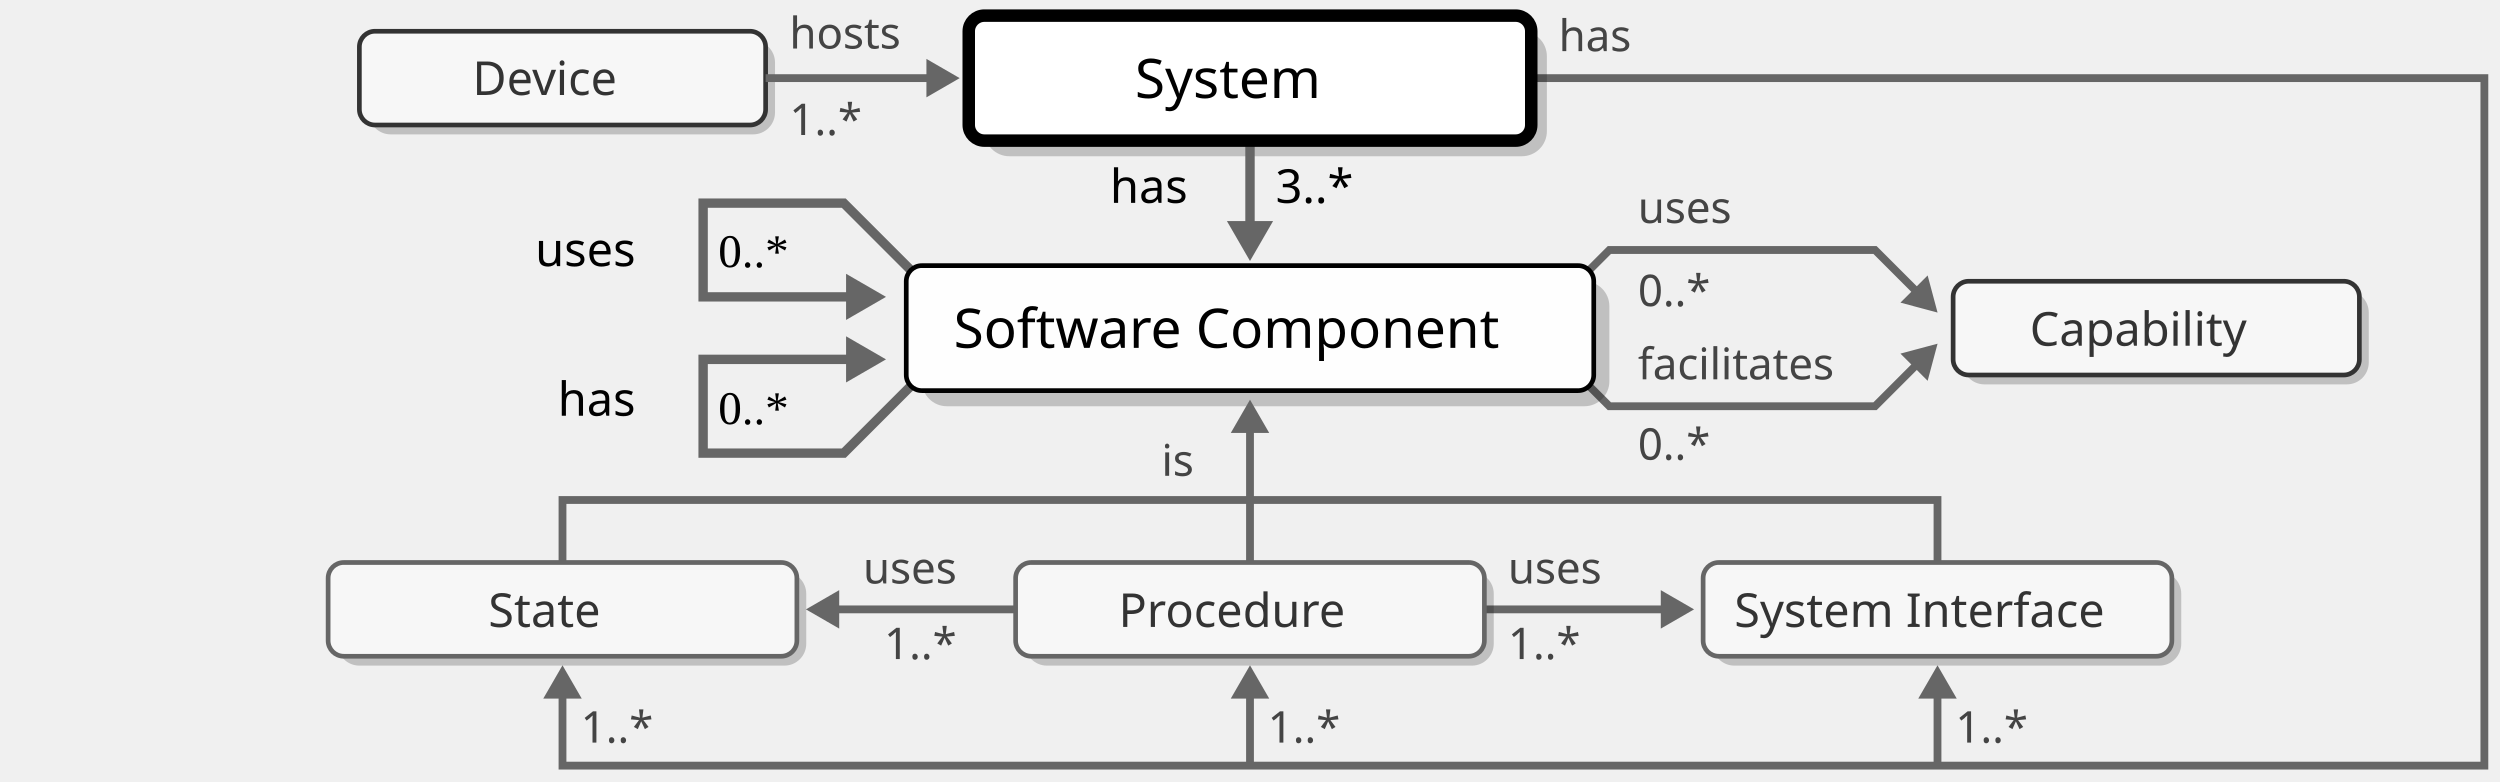
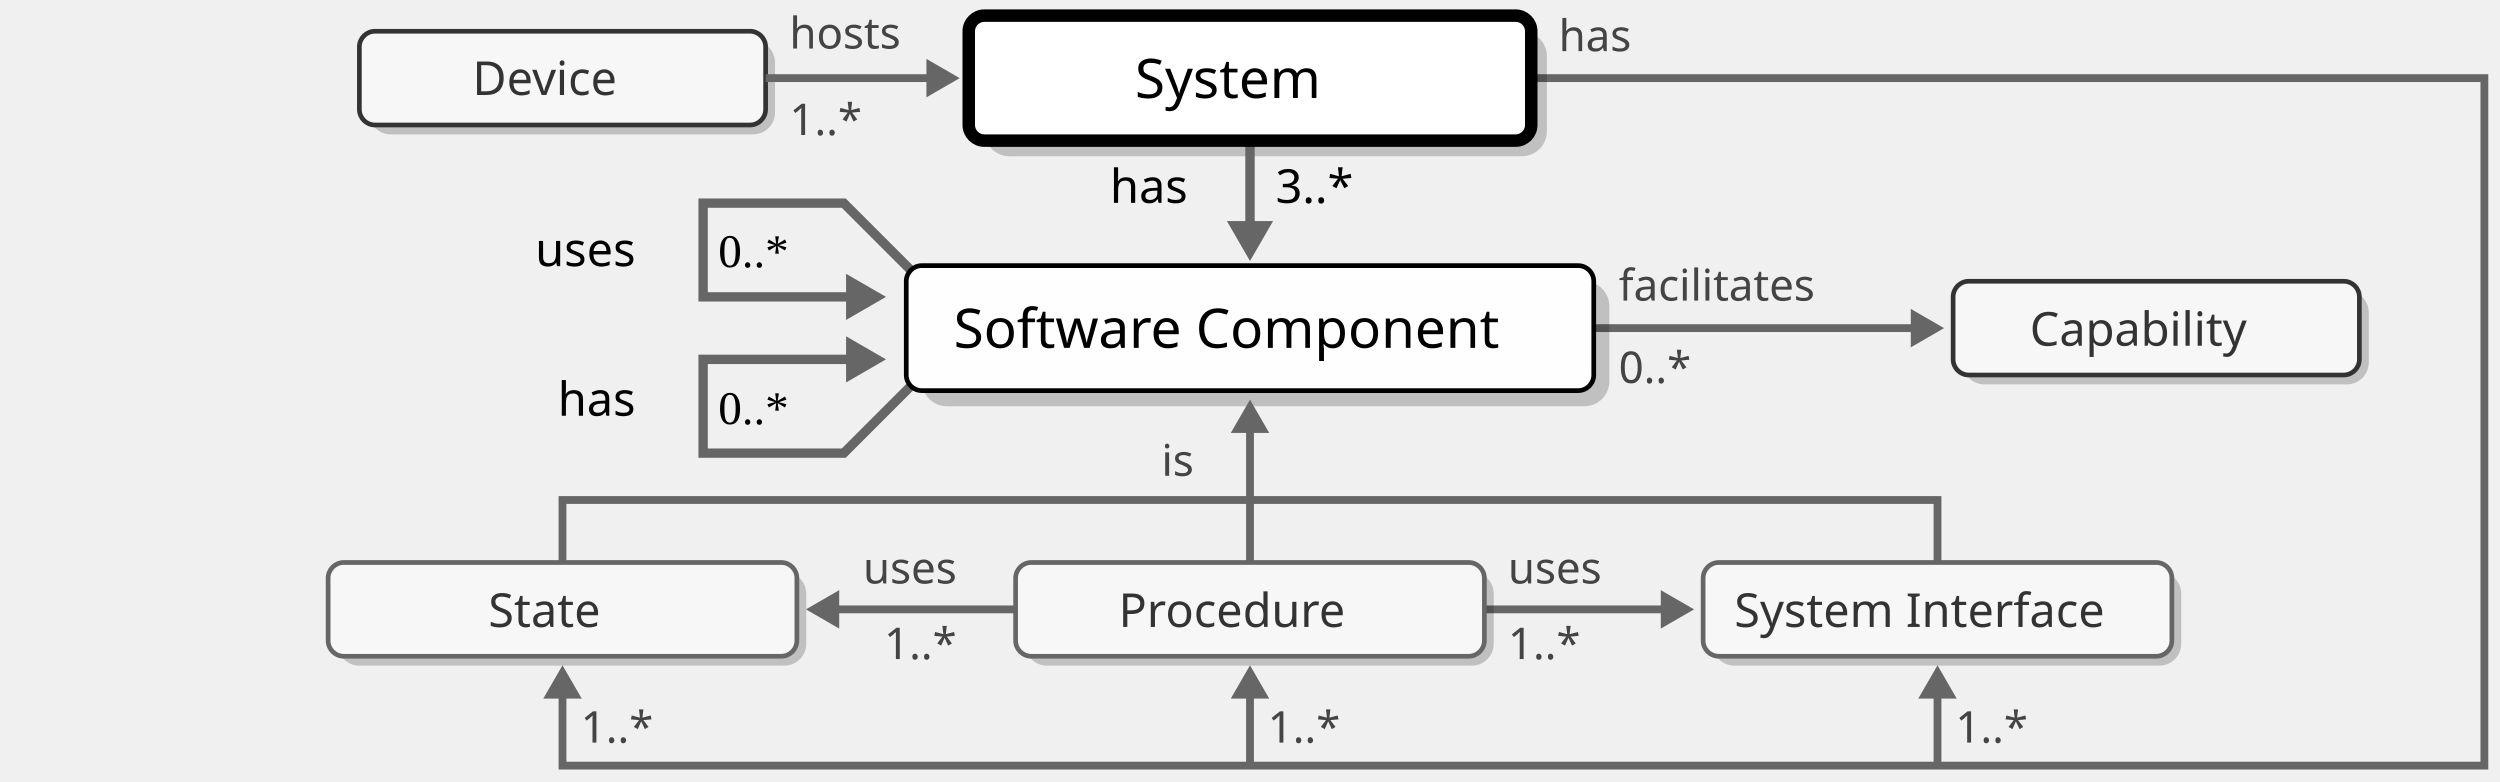
<svg xmlns="http://www.w3.org/2000/svg" xmlns:xlink="http://www.w3.org/1999/xlink" width="160mm" height="50mm" version="1.1" viewBox="0 0 160 50" id="svg162">
  <defs id="defs5">
    <marker id="a" overflow="visible" orient="auto">
      <path transform="scale(0.4)" d="M 5.77,0 -2.88,5 V -5 Z" fill="context-stroke" fill-rule="evenodd" stroke="context-stroke" stroke-width="1pt" id="path2" />
    </marker>
    <marker id="e" overflow="visible" orient="auto">
      <path transform="scale(0.4)" d="M 5.77,0 -2.88,5 V -5 Z" fill="context-stroke" fill-rule="evenodd" stroke="context-stroke" stroke-width="1pt" id="path824" />
    </marker>
    <marker id="a-2" overflow="visible" orient="auto">
      <path transform="scale(0.4)" d="M 5.77,0 -2.88,5 V -5 Z" fill="context-stroke" fill-rule="evenodd" stroke="context-stroke" stroke-width="1pt" id="path2-3" />
    </marker>
    <marker id="a-3" overflow="visible" orient="auto">
      <path transform="scale(0.4)" d="M 5.77,0 -2.88,5 V -5 Z" fill="context-stroke" fill-rule="evenodd" stroke="context-stroke" stroke-width="1pt" id="path2-2" />
    </marker>
    <marker id="b" overflow="visible" orient="auto">
      <path transform="scale(0.4)" d="M 5.77,0 -2.88,5 V -5 Z" fill="context-stroke" fill-rule="evenodd" stroke="context-stroke" stroke-width="1pt" id="path824-4" />
    </marker>
    <marker id="e-0" overflow="visible" orient="auto">
      <path transform="scale(0.4)" d="M 5.77,0 -2.88,5 V -5 Z" fill="context-stroke" fill-rule="evenodd" stroke="context-stroke" stroke-width="1pt" id="path824-9" />
    </marker>
    <marker id="a-0" overflow="visible" orient="auto">
      <path transform="scale(0.4)" d="M 5.77,0 -2.88,5 V -5 Z" fill="context-stroke" fill-rule="evenodd" stroke="context-stroke" stroke-width="1pt" id="path2-5" />
    </marker>
    <marker id="a-34" overflow="visible" orient="auto">
      <path transform="scale(0.4)" d="M 5.77,0 -2.88,5 V -5 Z" fill="context-stroke" fill-rule="evenodd" stroke="context-stroke" stroke-width="1pt" id="path2-0" />
    </marker>
  </defs>
+   <path d="m 102,21 h 21" marker-end="url(#a)" id="use8791" style="fill:none;stroke:#666666;stroke-width:0.5;stroke-miterlimit:4;stroke-dasharray:none" />
  <use x="0" y="0" xlink:href="#use1449" id="use8873" transform="translate(102,16)" width="100%" height="100%" />
-   <use x="0" y="0" xlink:href="#path1521" id="use8791" transform="matrix(1,0,0,-1,-1.0100002e-6,42)" width="100%" height="100%" />
  <path d="m 59,24 -5,5 -9,-1e-6 L 45,23 l 10,0" fill="none" marker-end="url(#e-0)" stroke="#666666" stroke-width=".667" id="path1634" style="stroke-width:0.6;stroke-miterlimit:4;stroke-dasharray:none;marker-end:url(#e-0)" />
  <text x="43.016" y="26.606" font-family="sans-serif" font-size="2.9px" stroke-width="0.265" style="font-size:3px;line-height:1.25" xml:space="preserve" id="text1638">
    <tspan x="43.016" y="26.606" font-size="2.9px" stroke-width="0.265" text-align="end" text-anchor="end" id="tspan1636" style="font-size:3px;fill:#000000;fill-opacity:1">has</tspan>
  </text>
  <text x="57.528" y="27.144" style="font-size:3px;line-height:1.25" xml:space="preserve" id="text1642">
    <tspan x="52.723" y="27.144" font-size="2.9px" stroke-width="0.265" text-align="end" text-anchor="end" id="tspan1640" style="font-size:3px;fill:#000000;fill-opacity:1">0..*</tspan>
  </text>
  <path d="m 59,18 -5,-5 L 45,13 l -10e-7,6 10,1e-6" fill="none" marker-end="url(#e-0)" stroke="#666666" stroke-width=".667" id="path9365" style="stroke-width:0.6;stroke-miterlimit:4;stroke-dasharray:none;marker-end:url(#e-0)" />
  <text x="43.016" y="17.031" font-family="sans-serif" font-size="2.9px" stroke-width="0.265" style="font-size:3px;line-height:1.25" xml:space="preserve" id="text9369">
    <tspan x="43.016" y="17.031" font-size="2.9px" stroke-width="0.265" text-align="end" text-anchor="end" id="tspan9367" style="font-size:3px;fill:#000000;fill-opacity:1">uses</tspan>
  </text>
  <text x="57.528" y="17.09" style="font-size:3px;line-height:1.25" xml:space="preserve" id="text9373">
    <tspan x="52.723" y="17.09" font-size="2.9px" stroke-width="0.265" text-align="end" text-anchor="end" id="tspan9371" style="font-size:3px;fill:#000000;fill-opacity:1">0..*</tspan>
  </text>
  <path d="m 98,5 61,-1e-7 V 49 H 36 v -5" marker-end="url(#b)" id="path30161" style="fill:none;stroke:#666666;stroke-width:0.5;stroke-miterlimit:4;stroke-dasharray:none;stroke-opacity:1" />
  <path d="M 65,39 H 53" marker-end="url(#b)" id="path27305" style="fill:none;stroke:#666666;stroke-width:0.5;stroke-miterlimit:4;stroke-dasharray:none;stroke-opacity:1" />
-   <path d="m 101,18 2,-2 17,0 3,3" marker-end="url(#a)" id="path1521" style="fill:none;stroke:#666666;stroke-width:0.5;stroke-miterlimit:4;stroke-dasharray:none" />
  <g id="g8176" transform="translate(34,-8)">
    <rect id="rect8172" x="25" y="26" width="44" height="8" rx="1.6" fill="none" opacity="0.913" stroke="#000000" stroke-linejoin="round" stroke-width="0.333" style="opacity:1;fill:#000000;fill-opacity:0.2;stroke:none;stroke-width:0.8;stroke-miterlimit:4;stroke-dasharray:none" />
    <rect id="rect8174" x="24" y="25" width="44" height="8" rx="1" fill="none" opacity="0.913" stroke="#000000" stroke-linejoin="round" stroke-width="0.333" style="opacity:1;fill:#fefefe;fill-opacity:1;stroke-width:0.3;stroke-miterlimit:4;stroke-dasharray:none" />
  </g>
  <path d="M 80,36 V 27" marker-end="url(#a)" id="path6544" style="fill:none;stroke:#666666;stroke-width:0.5;stroke-miterlimit:4;stroke-dasharray:none" />
  <path style="fill:none;stroke:#666666;stroke-width:0.5;stroke-linecap:butt;stroke-linejoin:miter;stroke-miterlimit:4;stroke-dasharray:none;stroke-opacity:1" d="m 36,36 v -4 h 88 v 4" id="path6579" />
  <rect id="rect896" x="63" y="2" width="36" height="8" rx="1.6" fill="none" opacity="0.913" stroke="#000000" stroke-linejoin="round" stroke-width="0.333" style="opacity:1;fill:#000000;fill-opacity:0.2;stroke:none;stroke-width:0.8;stroke-miterlimit:4;stroke-dasharray:none" />
  <path d="M 80,9 V 15" marker-end="url(#a)" id="path6698" style="fill:none;stroke:#666666;stroke-width:0.6;stroke-miterlimit:4;stroke-dasharray:none" />
  <rect id="rect45004" x="62" y="1" width="36" height="8" rx="1" fill="none" opacity="0.913" stroke="#000000" stroke-linejoin="round" stroke-width="0.333" style="opacity:1;fill:#ffffff;fill-opacity:1;stroke-width:0.8;stroke-miterlimit:4;stroke-dasharray:none" />
  <text x="83.24" y="12.984" style="font-size:3px;line-height:1.25;font-family:sans-serif;stroke-width:0.265" xml:space="preserve" id="use32783">
    <tspan x="78.356" y="12.984" stroke-width="0.265" id="tspan6742" style="text-align:end;text-anchor:end">has</tspan>
  </text>
  <text x="81.634" y="12.984" style="font-size:3px;line-height:1.25;font-family:sans-serif;stroke-width:0.265" xml:space="preserve" id="text6752">
    <tspan x="81.634" y="12.984" stroke-width="0.265" id="tspan6750">3..*</tspan>
  </text>
  <text x="79.958" y="6.272" font-size="3.5px" style="line-height:1.25;font-family:sans-serif;stroke-width:0.265" xml:space="preserve" id="text44012">
    <tspan x="79.958" y="6.272" font-size="3.5px" stroke-width="0.265" text-align="center" text-anchor="middle" id="tspan44010">System</tspan>
  </text>
-   <text x="104.822" y="29.419" style="font-size:2.8px;line-height:1.25;font-family:sans-serif;stroke-width:0.265" xml:space="preserve" id="text1624">
-     <tspan x="104.822" y="29.419" stroke-width="0.265" id="tspan1622" style="font-size:2.8px;fill:#444444;fill-opacity:1">0..*</tspan>
+   <text x="103.595" y="24.509" style="font-size:2.8px;line-height:1.25;font-family:sans-serif;stroke-width:0.265" xml:space="preserve" id="text1624">
+     <tspan x="103.595" y="24.509" stroke-width="0.265" id="tspan1622" style="font-size:2.8px;fill:#444444;fill-opacity:1">0..*</tspan>
  </text>
  <path d="M 95,39 H 107" marker-end="url(#b)" id="path829" style="fill:none;stroke:#666666;stroke-width:0.5;stroke-miterlimit:4;stroke-dasharray:none;stroke-opacity:1" />
  <text x="96.51" y="37.342" font-size="3px" stroke-width="0.265" style="font-size:2.8px;line-height:1.25;font-family:sans-serif" xml:space="preserve" id="text874">
    <tspan x="96.51" y="37.342" stroke-width="0.265" id="tspan872" style="font-size:2.8px;fill:#444444;fill-opacity:1">uses</tspan>
  </text>
  <text x="96.51" y="42.179" font-size="3px" stroke-width="0.265" style="font-size:2.8px;line-height:1.25;font-family:sans-serif" xml:space="preserve" id="text2279">
    <tspan x="96.51" y="42.179" stroke-width="0.265" id="tspan2277" style="font-size:2.8px;fill:#444444;fill-opacity:1">1..*</tspan>
  </text>
  <text x="79.866" y="22.259" font-size="3.5px" style="line-height:1.25;font-family:sans-serif;stroke-width:0.265" xml:space="preserve" id="text4230">
    <tspan x="79.866" y="22.259" font-size="3.5px" stroke-width="0.265" text-align="center" text-anchor="middle" id="tspan4228">Software Component</tspan>
  </text>
  <text x="83.469" y="30.454" style="font-size:2.8px;line-height:1.25;font-family:sans-serif;stroke-width:0.265" xml:space="preserve" id="text7622">
    <tspan x="78.585" y="30.454" stroke-width="0.265" id="tspan7620" style="font-size:2.8px;text-align:end;text-anchor:end;fill:#444444;fill-opacity:1">is</tspan>
  </text>
  <g id="g2499-6" transform="translate(-71,35)">
    <rect id="rect2153-8" x="92.6" y="1.6" width="30" height="6" rx="1.4" fill="none" opacity="0.913" stroke="#000000" stroke-linejoin="round" stroke-width="0.333" style="opacity:1;fill:#000000;fill-opacity:0.2;stroke:none;stroke-width:0.297;stroke-miterlimit:4;stroke-dasharray:none;stroke-opacity:1" />
    <rect id="rect3080-9" x="92" y="1" width="30" height="6" rx="1" fill="none" opacity="0.913" stroke="#000000" stroke-linejoin="round" stroke-width="0.333" style="opacity:1;fill:#f7f7f7;fill-opacity:1;stroke:#666666;stroke-width:0.3;stroke-miterlimit:4;stroke-dasharray:none;stroke-opacity:1" />
  </g>
  <use x="0" y="0" xlink:href="#g2499-6" id="use22662" transform="translate(44)" width="100%" height="100%" />
  <text x="36.015" y="40.124" style="font-size:3px;line-height:1.25;font-family:sans-serif;fill:#333333;fill-opacity:1;stroke-width:0.265" xml:space="preserve" id="text851-1">
    <tspan x="36.015" y="40.124" font-size="3.5px" stroke-width="0.265" text-align="center" text-anchor="middle" id="tspan849-4" style="font-size:3px;fill:#333333;fill-opacity:1">State</tspan>
  </text>
  <text x="80.015" y="40.124" style="font-size:3px;line-height:1.25;font-family:sans-serif;fill:#333333;fill-opacity:1;stroke-width:0.265" xml:space="preserve" id="text22666">
    <tspan x="80.015" y="40.124" font-size="3.5px" stroke-width="0.265" text-align="center" text-anchor="middle" id="tspan22664" style="font-size:3px;fill:#333333;fill-opacity:1">Procedure</tspan>
  </text>
  <use x="0" y="0" xlink:href="#g2499-6" id="use22668" transform="translate(88)" width="100%" height="100%" />
  <text x="124.015" y="40.124" style="font-size:3px;line-height:1.25;font-family:sans-serif;fill:#333333;fill-opacity:1;stroke-width:0.265" xml:space="preserve" id="text22672">
    <tspan x="124.015" y="40.124" font-size="3.5px" stroke-width="0.265" text-align="center" text-anchor="middle" id="tspan22670" style="font-size:3px;fill:#333333;fill-opacity:1">System Interface</tspan>
  </text>
  <text x="69.415" y="37.342" font-size="3px" stroke-width="0.265" style="font-size:2.8px;line-height:1.25;font-family:sans-serif" xml:space="preserve" id="text27309">
    <tspan x="63.413" y="37.342" stroke-width="0.265" id="tspan27307" style="font-size:2.8px;text-align:end;text-anchor:end;fill:#444444;fill-opacity:1">uses</tspan>
  </text>
  <text x="68.405" y="42.179" font-size="3px" stroke-width="0.265" style="font-size:2.8px;line-height:1.25;font-family:sans-serif" xml:space="preserve" id="text27313">
    <tspan x="63.413" y="42.179" stroke-width="0.265" id="tspan27311" style="font-size:2.8px;text-align:end;text-anchor:end;fill:#444444;fill-opacity:1">1..*</tspan>
  </text>
  <path d="M 80,49 V 44" marker-end="url(#b)" id="path30551" style="fill:none;stroke:#666666;stroke-width:0.5;stroke-miterlimit:4;stroke-dasharray:none;stroke-opacity:1" />
  <use x="0" y="0" xlink:href="#path30551" id="use30652" width="100%" height="100%" transform="translate(44)" />
  <use x="0" y="0" xlink:href="#text2279" id="use32322" transform="translate(-59.34192,5.344884)" width="100%" height="100%" />
  <use x="0" y="0" xlink:href="#text2279" id="use32324" transform="translate(-15.37539,5.344884)" width="100%" height="100%" />
  <use x="0" y="0" xlink:href="#text2279" id="use32326" transform="translate(28.63681,5.344884)" width="100%" height="100%" />
  <text x="99.757" y="3.273" font-size="3px" stroke-width="0.265" style="font-size:2.8px;line-height:1.25;font-family:sans-serif" xml:space="preserve" id="text3413">
    <tspan x="99.757" y="3.273" stroke-width="0.265" id="tspan3411" style="font-size:2.8px;fill:#444444;fill-opacity:1">has</tspan>
  </text>
  <g id="use1449" transform="translate(-47.999,-50)">
    <rect id="rect985" x="71.6" y="52.6" width="26" height="6" rx="1.4" fill="none" opacity="0.913" stroke="#000000" stroke-linejoin="round" stroke-width="0.333" style="opacity:1;fill:#000000;fill-opacity:0.2;stroke:none;stroke-width:0.3;stroke-miterlimit:4;stroke-dasharray:none;stroke-opacity:1" />
    <rect id="rect987" x="70.999" y="52" width="26" height="6" rx="1" fill="none" opacity="0.913" stroke="#000000" stroke-linejoin="round" stroke-width="0.333" style="opacity:1;fill:#f7f7f7;fill-opacity:1;stroke:#333333;stroke-width:0.3;stroke-miterlimit:4;stroke-dasharray:none;stroke-opacity:1" />
  </g>
  <path d="M 49,5 H 60" marker-end="url(#a-0)" id="use2317" style="fill:none;stroke:#666666;stroke-width:0.5;stroke-miterlimit:4;stroke-dasharray:none;stroke-opacity:1;marker-end:url(#a-0)" />
  <text x="36.031" y="6.079" font-size="3.5px" style="font-size:3px;line-height:1.25;font-family:sans-serif;stroke-width:0.265" xml:space="preserve" id="text11944">
    <tspan x="36.031" y="6.079" font-size="3.5px" stroke-width="0.265" text-align="center" text-anchor="middle" id="tspan11942" style="font-size:3px;fill:#333333;fill-opacity:1">Device</tspan>
  </text>
  <text x="50.528" y="8.642" style="font-size:2.8px;line-height:1.25;font-family:sans-serif;stroke-width:0.265" xml:space="preserve" id="text2401">
    <tspan x="50.528" y="8.642" stroke-width="0.265" id="tspan2399" style="font-size:2.8px;fill:#444444;fill-opacity:1">1..*</tspan>
  </text>
  <text x="50.528" y="3.108" style="font-size:2.8px;line-height:1.25;font-family:sans-serif;stroke-width:0.265" xml:space="preserve" id="text1176">
    <tspan x="50.528" y="3.108" stroke-width="0.265" id="tspan1174" style="font-size:2.8px;fill:#444444;fill-opacity:1">hosts</tspan>
  </text>
-   <text x="104.822" y="24.277" style="font-size:2.8px;line-height:1.25;font-family:sans-serif;stroke-width:0.265" xml:space="preserve" id="text3014">
-     <tspan x="104.822" y="24.277" stroke-width="0.265" id="tspan3012" style="font-size:2.8px;fill:#444444;fill-opacity:1">facilitates</tspan>
+   <text x="103.595" y="19.238" style="font-size:2.8px;line-height:1.25;font-family:sans-serif;stroke-width:0.265" xml:space="preserve" id="text3014">
+     <tspan x="103.595" y="19.238" stroke-width="0.265" id="tspan3012" style="font-size:2.8px;fill:#444444;fill-opacity:1">facilitates</tspan>
  </text>
  <text x="138.015" y="22.124" style="font-size:3px;line-height:1.25;font-family:sans-serif;fill:#333333;fill-opacity:1;stroke-width:0.265" xml:space="preserve" id="text4007">
    <tspan x="138.015" y="22.124" font-size="3.5px" stroke-width="0.265" text-align="center" text-anchor="middle" id="tspan4005" style="font-size:3px;fill:#333333;fill-opacity:1">Capability</tspan>
  </text>
-   <text x="104.823" y="19.592" style="font-size:2.8px;line-height:1.25;font-family:sans-serif;stroke-width:0.265" xml:space="preserve" id="text6895">
-     <tspan x="104.823" y="19.592" stroke-width="0.265" id="tspan6893" style="font-size:2.8px;fill:#444444;fill-opacity:1">0..*</tspan>
-   </text>
-   <text x="104.823" y="14.269" style="font-size:2.8px;line-height:1.25;font-family:sans-serif;stroke-width:0.265" xml:space="preserve" id="text6899">
-     <tspan x="104.823" y="14.269" stroke-width="0.265" id="tspan6897" style="font-size:2.8px;fill:#444444;fill-opacity:1">uses</tspan>
-   </text>
</svg>
